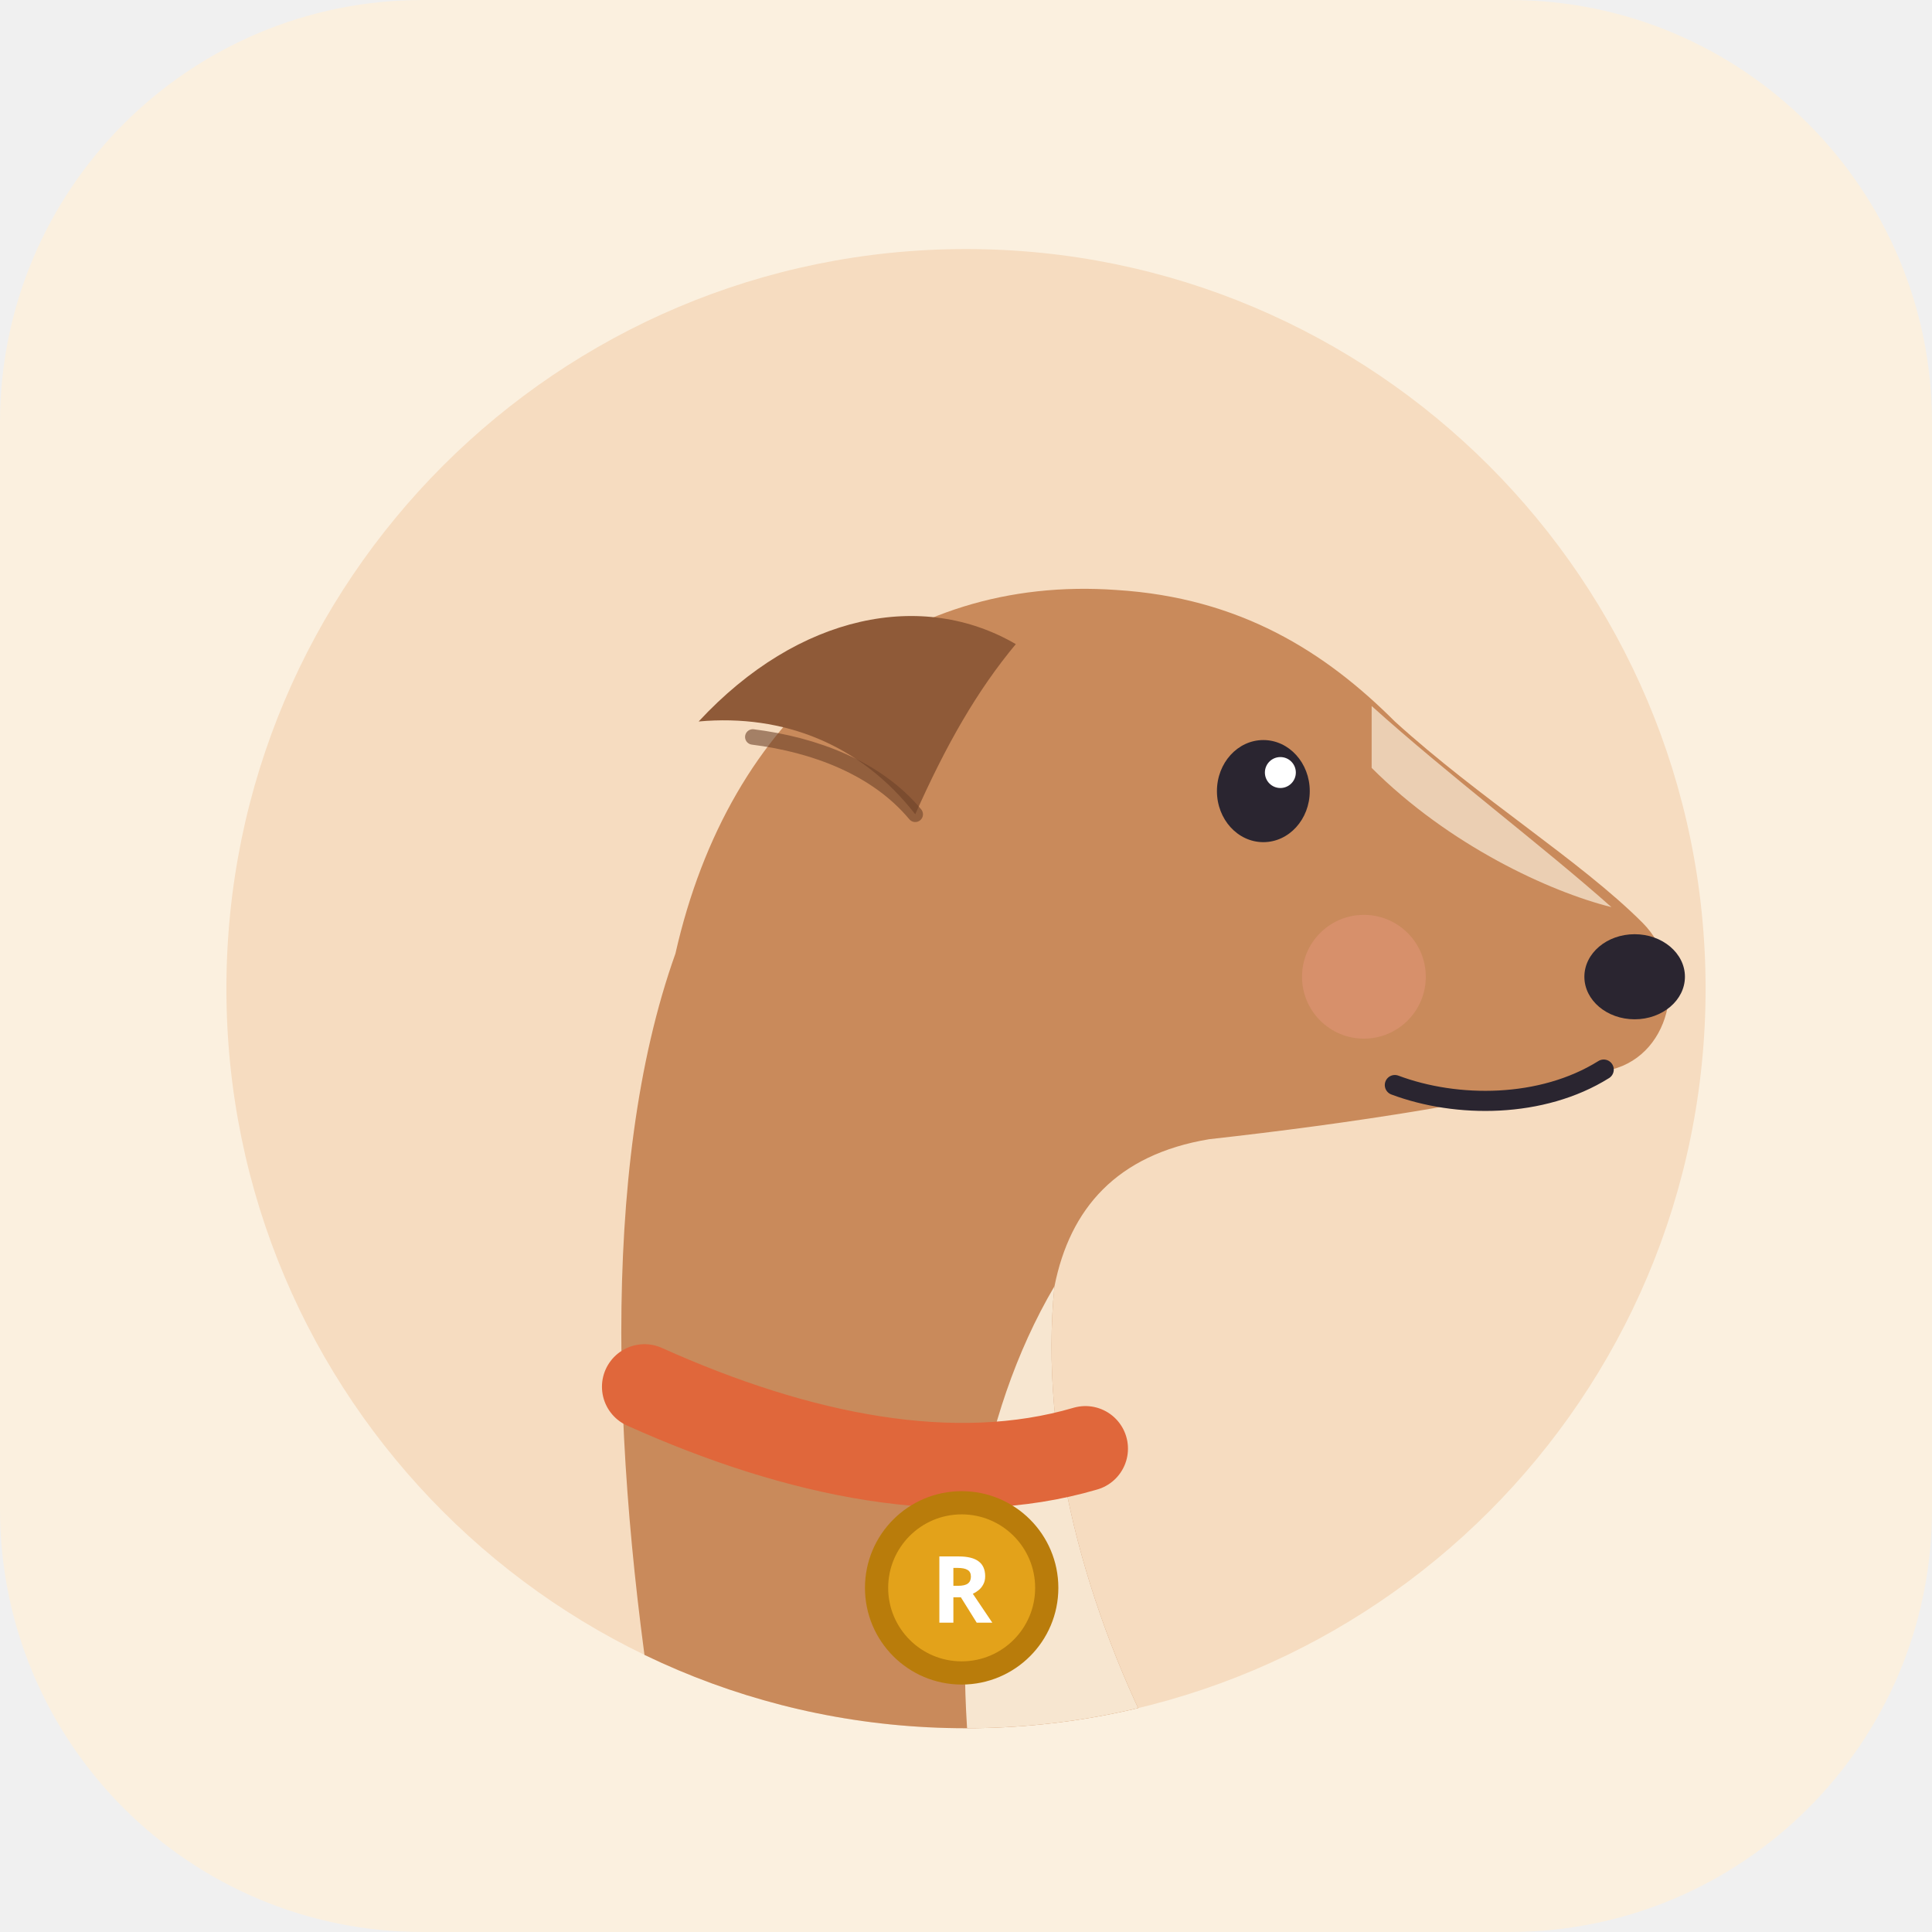
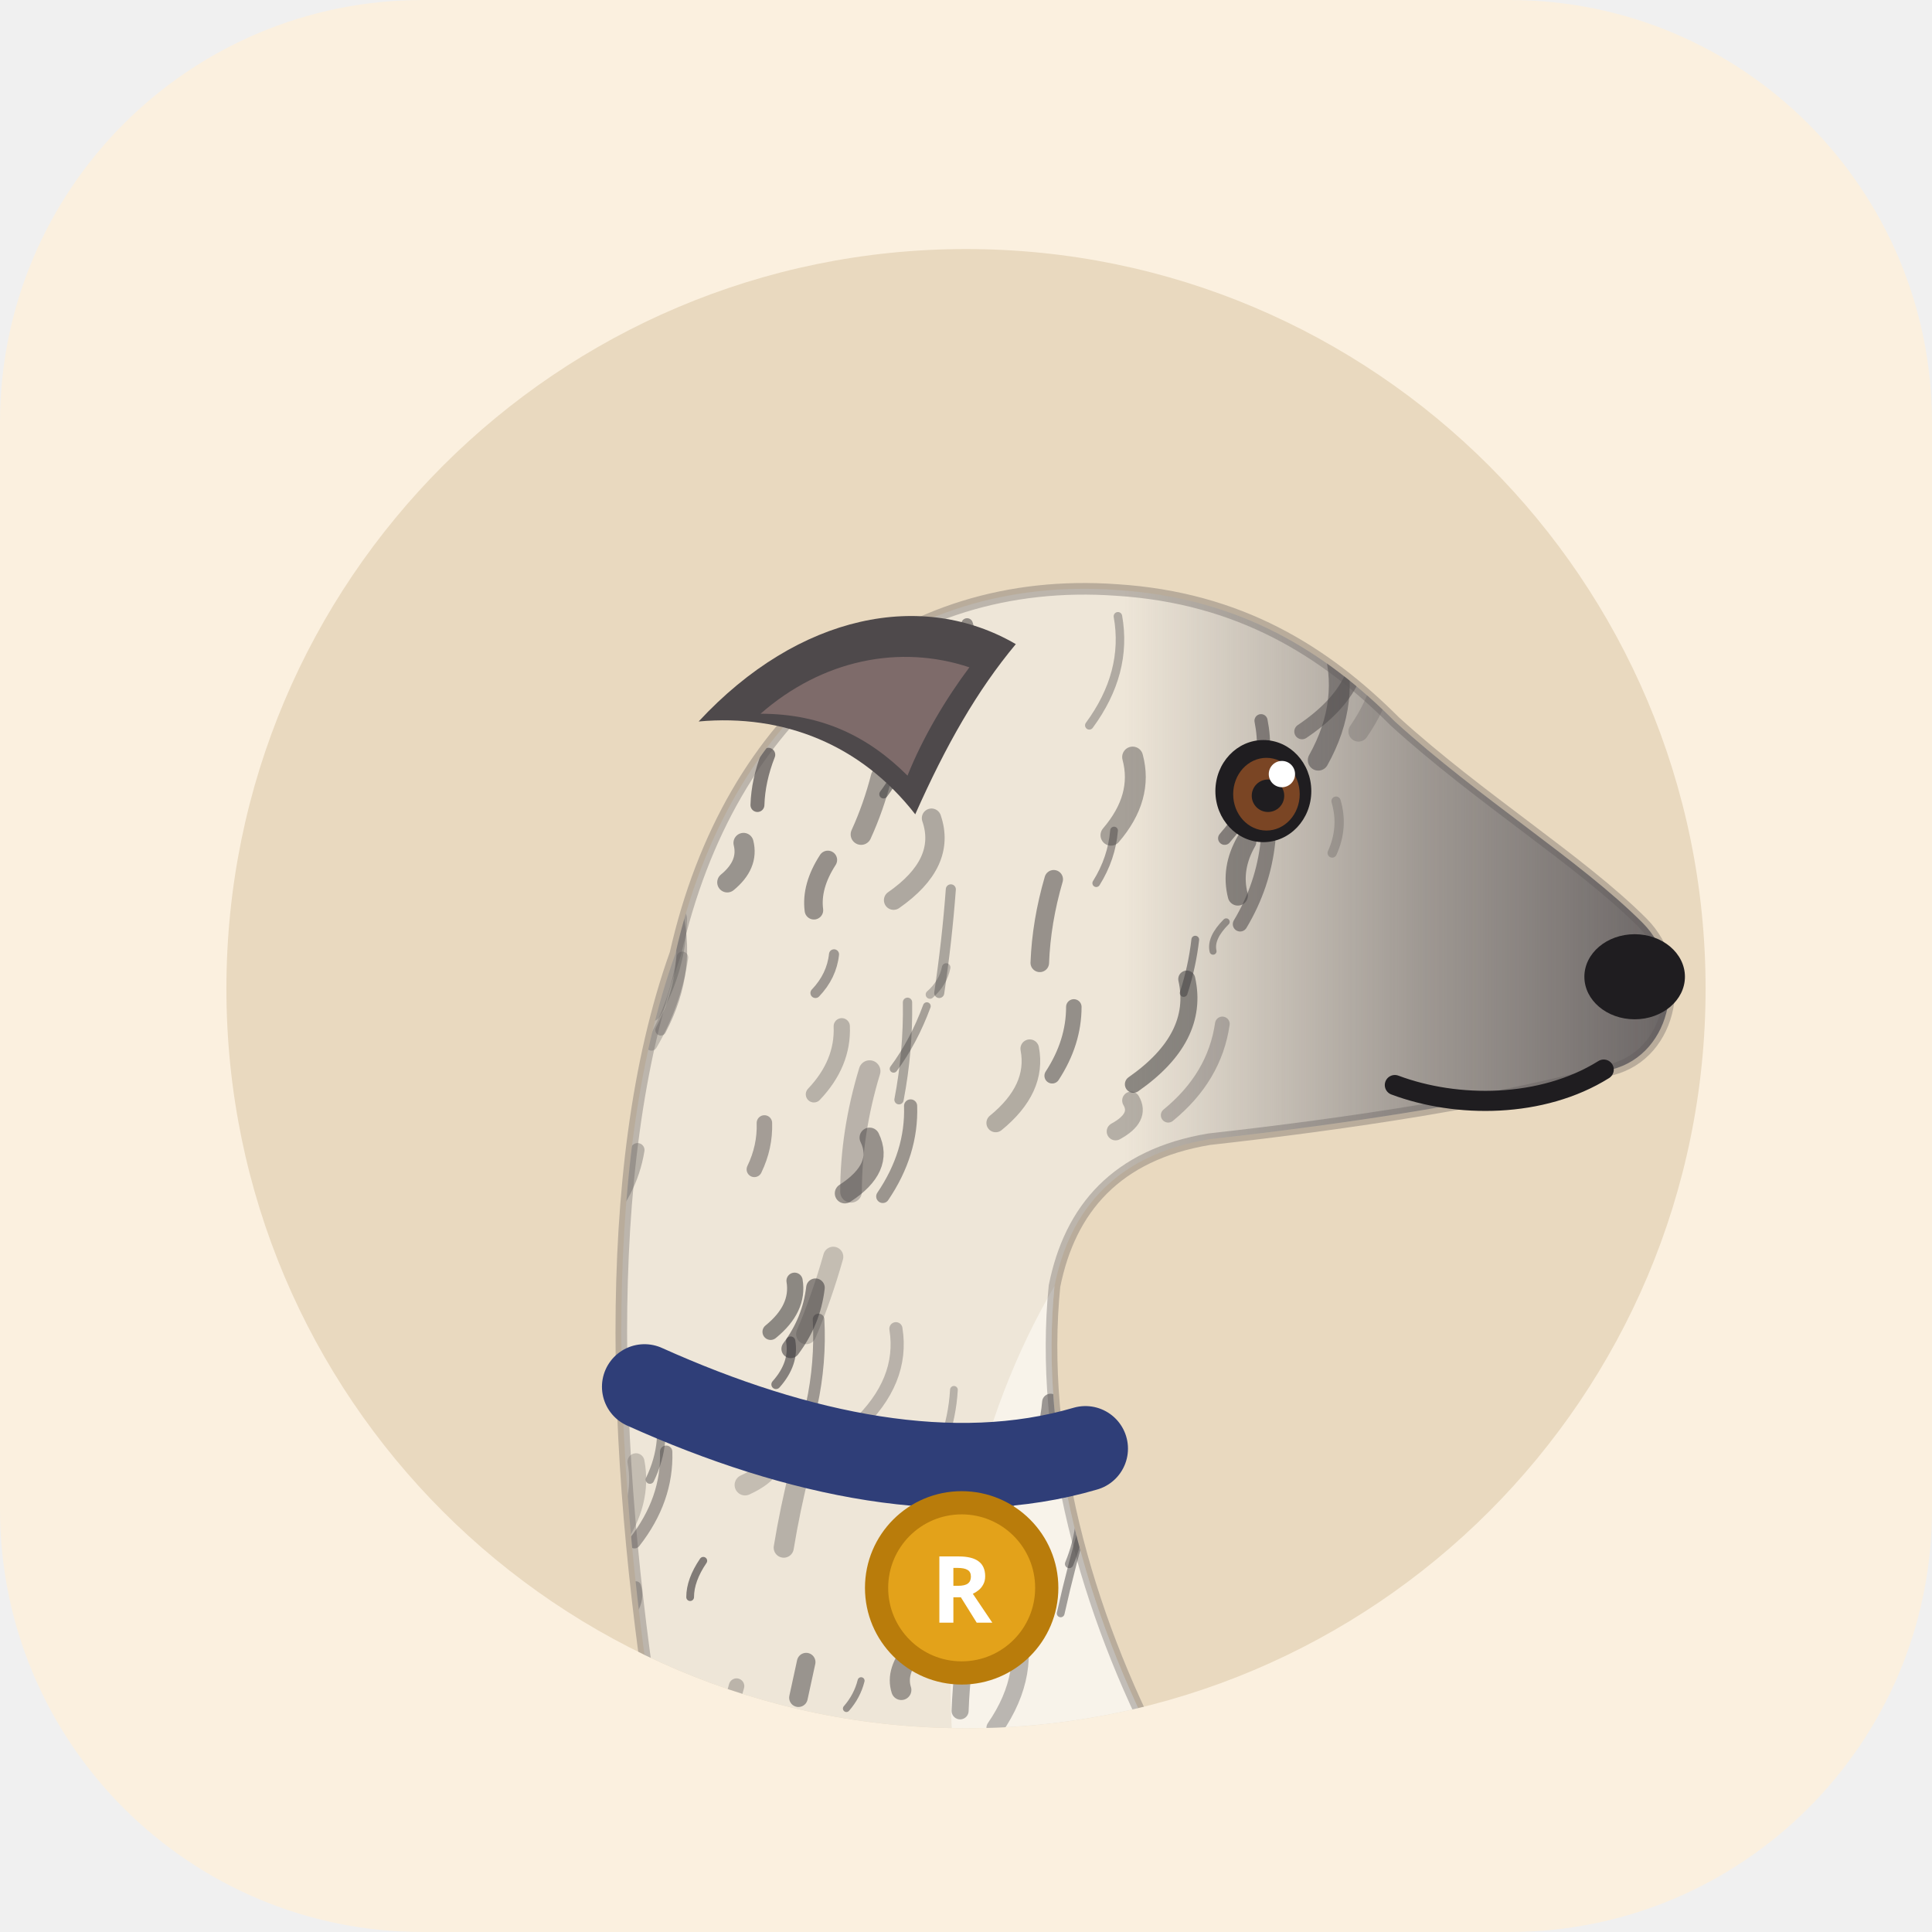
<svg xmlns="http://www.w3.org/2000/svg" viewBox="0 0 512 512">
  <rect width="512" height="512" rx="112" fill="#FBF0DF" />
  <defs>
    <clipPath id="c">
      <circle cx="256" cy="262" r="196" />
    </clipPath>
  </defs>
-   <circle cx="256" cy="262" r="196" fill="#F6DCC0" />
+   <circle cx="256" cy="262" r="196" fill="#E9D9BF" />
  <g clip-path="url(#c)">
    <g transform="translate(56 60) scale(2.05)">
-       <path d="M58 198C52 162 50 122 60 94C67 63 89 45 117 47C133 48 144 55 153 64C164 74 177 82 185 90C191 96 189 107 181 109C167 113 147 116 129 118C117 120 111 127 109 137C107 157 113 179 123 198Z" fill="#C98A5B" />
-       <path d="M109 137C107 157 113 179 123 198L98 198C96 176 99 154 109 137Z" fill="#F7E6D0" />
-       <path d="M150 62C160 71 172 80 181 88C173 86 160 80 150 70Z" fill="#F7E6D0" opacity=".75" />
-       <path d="M104 54C92 47 76 50 63 64C74 63 84 67 91 76C95 67 99 60 104 54Z" fill="#8F5A38" />
-       <path d="M91 76C86 70 78 67 70 66" fill="none" stroke="#6E4229" stroke-width="2" stroke-linecap="round" opacity=".6" />
-       <ellipse cx="184" cy="97" rx="6.5" ry="5.5" fill="#2A2530" />
-       <circle cx="149" cy="97" r="8" fill="#F29A8A" opacity=".35" />
-       <path d="M56 150C76 159 96 163 113 158" fill="none" stroke="#E0673B" stroke-width="11" stroke-linecap="round" />
+       <defs>
+         <clipPath id="rbclip2">
+           <path d="M58 198C52 162 50 122 60 94C67 63 89 45 117 47C133 48 144 55 153 64C164 74 177 82 185 90C191 96 189 107 181 109C167 113 147 116 129 118C117 120 111 127 109 137C107 157 113 179 123 198Z" />
+         </clipPath>
+         <linearGradient id="rbmask2" x1="118" y1="0" x2="188" y2="0" gradientUnits="userSpaceOnUse">
+           <stop offset="0" stop-color="#5E595A" stop-opacity="0" />
+           <stop offset=".55" stop-color="#5E595A" stop-opacity=".55" />
+           <stop offset="1" stop-color="#5E595A" stop-opacity=".9" />
+         </linearGradient>
+       </defs>
+       <path d="M58 198C52 162 50 122 60 94C67 63 89 45 117 47C133 48 144 55 153 64C164 74 177 82 185 90C191 96 189 107 181 109C167 113 147 116 129 118C117 120 111 127 109 137C107 157 113 179 123 198Z" fill="#EEE6D8" />
+       <g clip-path="url(#rbclip2)">
+         <path d="M109 137C107 157 113 179 123 198L96 198C94 176 99 154 109 137Z" fill="#F8F3EA" />
+         <g fill="none" stroke="#3D3A3C" stroke-linecap="round">
+           <path d="M52.0 188.0q1.1 3.9 -3.3 7.0" stroke-width="1.9" opacity="0.35" />
+           <path d="M108.5 152.0q-0.6 7.3 -6.1 13.3" stroke-width="2.2" opacity="0.50" />
+           <path d="M57.6 152.0q1.5 5.0 -0.9 10.0" stroke-width="1.1" opacity="0.43" />
+           <path d="M119.0 135.8q-0.6 7.9 -1.5 15.8" stroke-width="1.5" opacity="0.55" />
+           <path d="M86.6 71.2q-1.0 3.9 -2.6 7.4" stroke-width="2.7" opacity="0.44" />
+           <path d="M80.4 133.2q-1.5 5.3 -3.5 10.0" stroke-width="2.6" opacity="0.24" />
+           <path d="M90.0 100.3q0.1 6.3 -1.1 12.6" stroke-width="1.2" opacity="0.38" />
+           <path d="M81.5 103.4q0.2 4.8 -3.6 8.8" stroke-width="2.1" opacity="0.31" />
+           <path d="M118.0 126.5q2.2 5.3 -2.2 10.3" stroke-width="1.7" opacity="0.50" />
+           <path d="M78.1 137.2q-0.5 4.3 -3.2 7.9" stroke-width="2.4" opacity="0.57" />
+           <path d="M63.6 172.5q-1.7 2.5 -1.7 4.7" stroke-width="1.0" opacity="0.62" />
+           <path d="M74.9 144.1q0.5 2.9 -1.9 5.6" stroke-width="1.2" opacity="0.59" />
+           <path d="M131.2 89.9q-2.1 2.1 -1.7 3.8" stroke-width="0.9" opacity="0.47" />
+           <path d="M76.1 160.7q-1.3 5.2 -2.1 10.1" stroke-width="2.6" opacity="0.31" />
+           <path d="M90.9 183.9q-2.5 2.8 -1.7 5.3" stroke-width="2.6" opacity="0.47" />
+           <path d="M147.9 51.2q2.3 7.9 -6.9 14.1" stroke-width="2.0" opacity="0.49" />
+           <path d="M79.7 81.9q-2.2 3.4 -1.8 6.5" stroke-width="2.4" opacity="0.50" />
+           <path d="M126.3 123.7q2.1 2.2 -2.1 3.9" stroke-width="1.1" opacity="0.50" />
+           <path d="M144.9 53.6q2.5 7.7 -1.8 15.4" stroke-width="2.7" opacity="0.53" />
+           <path d="M95.6 85.7q-0.5 6.7 -1.5 13.4" stroke-width="1.3" opacity="0.38" />
+           <path d="M88.5 142.5q1.1 6.8 -5.1 12.6" stroke-width="1.7" opacity="0.30" />
+           <path d="M84.4 197.8q1.9 8.5 -3.9 16.5" stroke-width="2.6" opacity="0.30" />
+           <path d="M119.1 68.6q1.4 5.2 -2.8 10.1" stroke-width="2.7" opacity="0.41" />
+           <path d="M71.5 115.9q0.1 3.1 -1.3 6.0" stroke-width="2.0" opacity="0.42" />
+           <path d="M130.7 103.1q-1.0 6.9 -7.0 11.8" stroke-width="1.9" opacity="0.30" />
+           <path d="M127.2 92.2q-0.4 3.5 -1.5 6.9" stroke-width="1.0" opacity="0.53" />
+           <path d="M151.7 51.8q1.1 7.0 -3.4 13.5" stroke-width="2.6" opacity="0.23" />
+           <path d="M66.1 60.2q-2.5 2.7 -2.6 4.7" stroke-width="2.0" opacity="0.60" />
+           <path d="M72.0 68.3q-1.3 3.3 -1.4 6.5" stroke-width="1.8" opacity="0.62" />
+           <path d="M96.0 150.4q-0.4 7.0 -4.8 13.2" stroke-width="1.0" opacity="0.31" />
+           <path d="M67.9 188.7q-1.4 5.3 -5.0 9.4" stroke-width="2.0" opacity="0.29" />
+           <path d="M60.1 89.5q-0.1 6.2 -3.3 11.9" stroke-width="2.8" opacity="0.25" />
+           <path d="M95.0 95.8q-0.4 2.0 -2.1 3.5" stroke-width="1.1" opacity="0.31" />
+           <path d="M111.5 100.9q-0.0 4.6 -2.8 8.9" stroke-width="2.0" opacity="0.51" />
+           <path d="M121.2 144.2q2.4 7.7 -2.0 15.4" stroke-width="1.7" opacity="0.41" />
+           <path d="M89.2 60.0q1.0 4.2 -0.9 8.4" stroke-width="2.3" opacity="0.60" />
+           <path d="M133.8 79.5q-2.0 3.5 -1.1 7.0" stroke-width="2.6" opacity="0.54" />
+           <path d="M98.1 180.6q-1.1 5.7 -1.3 11.3" stroke-width="2.2" opacity="0.39" />
+           <path d="M93.1 76.5q2.0 5.8 -4.9 10.6" stroke-width="2.5" opacity="0.36" />
+           <path d="M84.0 188.0q-0.5 2.0 -1.9 3.6" stroke-width="0.9" opacity="0.50" />
+           <path d="M145.4 74.3q1.0 3.4 -0.5 6.7" stroke-width="1.2" opacity="0.27" />
+           <path d="M117.2 50.4q1.3 7.3 -3.7 14.1" stroke-width="1.1" opacity="0.35" />
+           <path d="M113.2 166.2q-2.0 6.8 -3.4 13.1" stroke-width="1.0" opacity="0.47" />
+           <path d="M75.4 136.3q0.6 3.6 -3.1 6.6" stroke-width="2.1" opacity="0.55" />
+           <path d="M76.9 185.6q-0.5 2.3 -1.0 4.6" stroke-width="2.4" opacity="0.48" />
+           <path d="M135.7 63.9q1.6 8.0 -4.7 15.2" stroke-width="1.7" opacity="0.57" />
+           <path d="M71.8 157.4q2.2 3.0 -2.8 5.3" stroke-width="2.7" opacity="0.24" />
+           <path d="M60.0 87.8q2.3 8.1 -1.9 16.1" stroke-width="1.4" opacity="0.30" />
+           <path d="M55.1 119.4q-0.9 5.6 -5.2 10.0" stroke-width="1.8" opacity="0.31" />
+           <path d="M57.7 54.7q-0.2 2.6 -1.2 5.1" stroke-width="2.4" opacity="0.51" />
+           <path d="M115.8 194.7q0.5 8.3 -3.2 16.2" stroke-width="2.4" opacity="0.29" />
+           <path d="M58.8 158.4q0.2 6.2 -4.1 11.7" stroke-width="1.6" opacity="0.42" />
+           <path d="M64.7 58.1q-0.8 2.5 -1.8 4.7" stroke-width="1.3" opacity="0.48" />
+           <path d="M65.0 55.9q1.8 2.0 -0.5 4.0" stroke-width="1.0" opacity="0.53" />
+           <path d="M85.1 109.2q-2.4 7.9 -2.4 15.6" stroke-width="2.8" opacity="0.30" />
+           <path d="M118.9 113.0q1.3 2.2 -2.0 4.0" stroke-width="2.3" opacity="0.32" />
+           <path d="M85.1 117.8q1.9 3.9 -3.2 7.2" stroke-width="2.6" opacity="0.49" />
+           <path d="M103.8 179.7q2.4 7.3 -2.5 14.4" stroke-width="2.2" opacity="0.33" />
+           <path d="M126.1 97.3q1.7 7.6 -6.9 13.6" stroke-width="2.2" opacity="0.55" />
+           <path d="M100.6 169.0q-1.5 2.3 -1.9 4.1" stroke-width="0.9" opacity="0.45" />
+           <path d="M136.6 79.5q-0.6 5.7 -3.6 10.7" stroke-width="1.9" opacity="0.52" />
+           <path d="M105.8 106.3q1.0 5.2 -4.4 9.6" stroke-width="2.4" opacity="0.34" />
+           <path d="M78.5 141.3q0.3 5.6 -0.9 11.1" stroke-width="1.5" opacity="0.46" />
+           <path d="M68.8 79.7q0.7 2.8 -2.1 5.1" stroke-width="2.6" opacity="0.48" />
+           <path d="M92.5 100.8q-1.7 4.6 -4.3 8.1" stroke-width="1.0" opacity="0.41" />
+           <path d="M91.1 61.9q-0.2 6.1 -4.2 11.5" stroke-width="1.1" opacity="0.56" />
+           <path d="M80.5 94.1q-0.3 2.8 -2.4 5.0" stroke-width="1.3" opacity="0.46" />
+           <path d="M112.1 162.6q0.9 5.2 -1.2 10.3" stroke-width="1.1" opacity="0.47" />
+           <path d="M155.5 53.7q1.8 2.7 -2.1 4.9" stroke-width="2.6" opacity="0.51" />
+           <path d="M108.9 84.4q-1.6 5.5 -1.8 10.8" stroke-width="2.4" opacity="0.49" />
+           <path d="M54.9 159.7q1.0 5.3 -2.6 10.4" stroke-width="2.2" opacity="0.24" />
+           <path d="M125.5 197.1q-1.4 6.4 -3.4 12.4" stroke-width="2.1" opacity="0.45" />
+           <path d="M97.7 51.4q2.4 7.6 -3.4 14.8" stroke-width="1.5" opacity="0.52" />
+           <path d="M116.7 78.1q-0.3 3.6 -2.3 6.8" stroke-width="1.0" opacity="0.45" />
+           <path d="M60.9 94.5q-0.9 6.0 -4.0 11.3" stroke-width="1.5" opacity="0.25" />
+           <path d="M90.4 113.7q0.2 6.1 -3.6 11.7" stroke-width="1.7" opacity="0.47" />
+           <path d="M100.1 174.5q0.6 6.2 -4.2 11.7" stroke-width="1.0" opacity="0.33" />
+           <path d="M54.9 175.8q0.8 2.7 -2.3 5.0" stroke-width="1.3" opacity="0.33" />
+         </g>
+         <path d="M112 46L200 46L200 125L112 125Z" fill="url(#rbmask2)" />
+       </g>
+       <path d="M58 198C52 162 50 122 60 94C67 63 89 45 117 47C133 48 144 55 153 64C164 74 177 82 185 90C191 96 189 107 181 109C167 113 147 116 129 118C117 120 111 127 109 137C107 157 113 179 123 198Z" fill="none" stroke="#5E595A" stroke-width="1.5" opacity=".35" />
+       <path d="M104 54C92 47 76 50 63 64C74 63 84 67 91 76C95 67 99 60 104 54Z" fill="#4E494B" />
+       <path d="M98 57C89 54 79 56 71 63C79 63 85 66 90 71C92 66 95 61 98 57Z" fill="#D8A9A4" opacity=".35" />
+       <ellipse cx="184" cy="97" rx="6.5" ry="5.5" fill="#1F1D20" />
+       <path d="M56 150C76 159 96 163 113 158" fill="none" stroke="#2F3E78" stroke-width="11" stroke-linecap="round" />
      <circle cx="97" cy="176" r="11" fill="#E3A21A" stroke="#B97C0B" stroke-width="3" />
      <text x="97" y="180.5" text-anchor="middle" font-family="Atkinson Hyperlegible, sans-serif" font-weight="700" font-size="12" fill="#fff">R</text>
-       <ellipse cx="136" cy="73" rx="6" ry="6.6" fill="#2A2530" />
-       <circle cx="138.2" cy="70.6" r="2" fill="#fff" />
-       <path d="M180 109C172 114 161 114 153 111" fill="none" stroke="#2A2530" stroke-width="2.6" stroke-linecap="round" />
+       <ellipse cx="136" cy="73" rx="6.2" ry="6.6" fill="#1F1D20" />
+       <ellipse cx="136.4" cy="73.4" rx="4.3" ry="4.7" fill="#7A4524" />
+       <circle cx="136.6" cy="73.6" r="2.1" fill="#1F1D20" />
+       <circle cx="138.4" cy="70.8" r="1.7" fill="#fff" />
+       <path d="M180 109C172 114 161 114 153 111" fill="none" stroke="#1F1D20" stroke-width="2.6" stroke-linecap="round" />
    </g>
  </g>
</svg>
